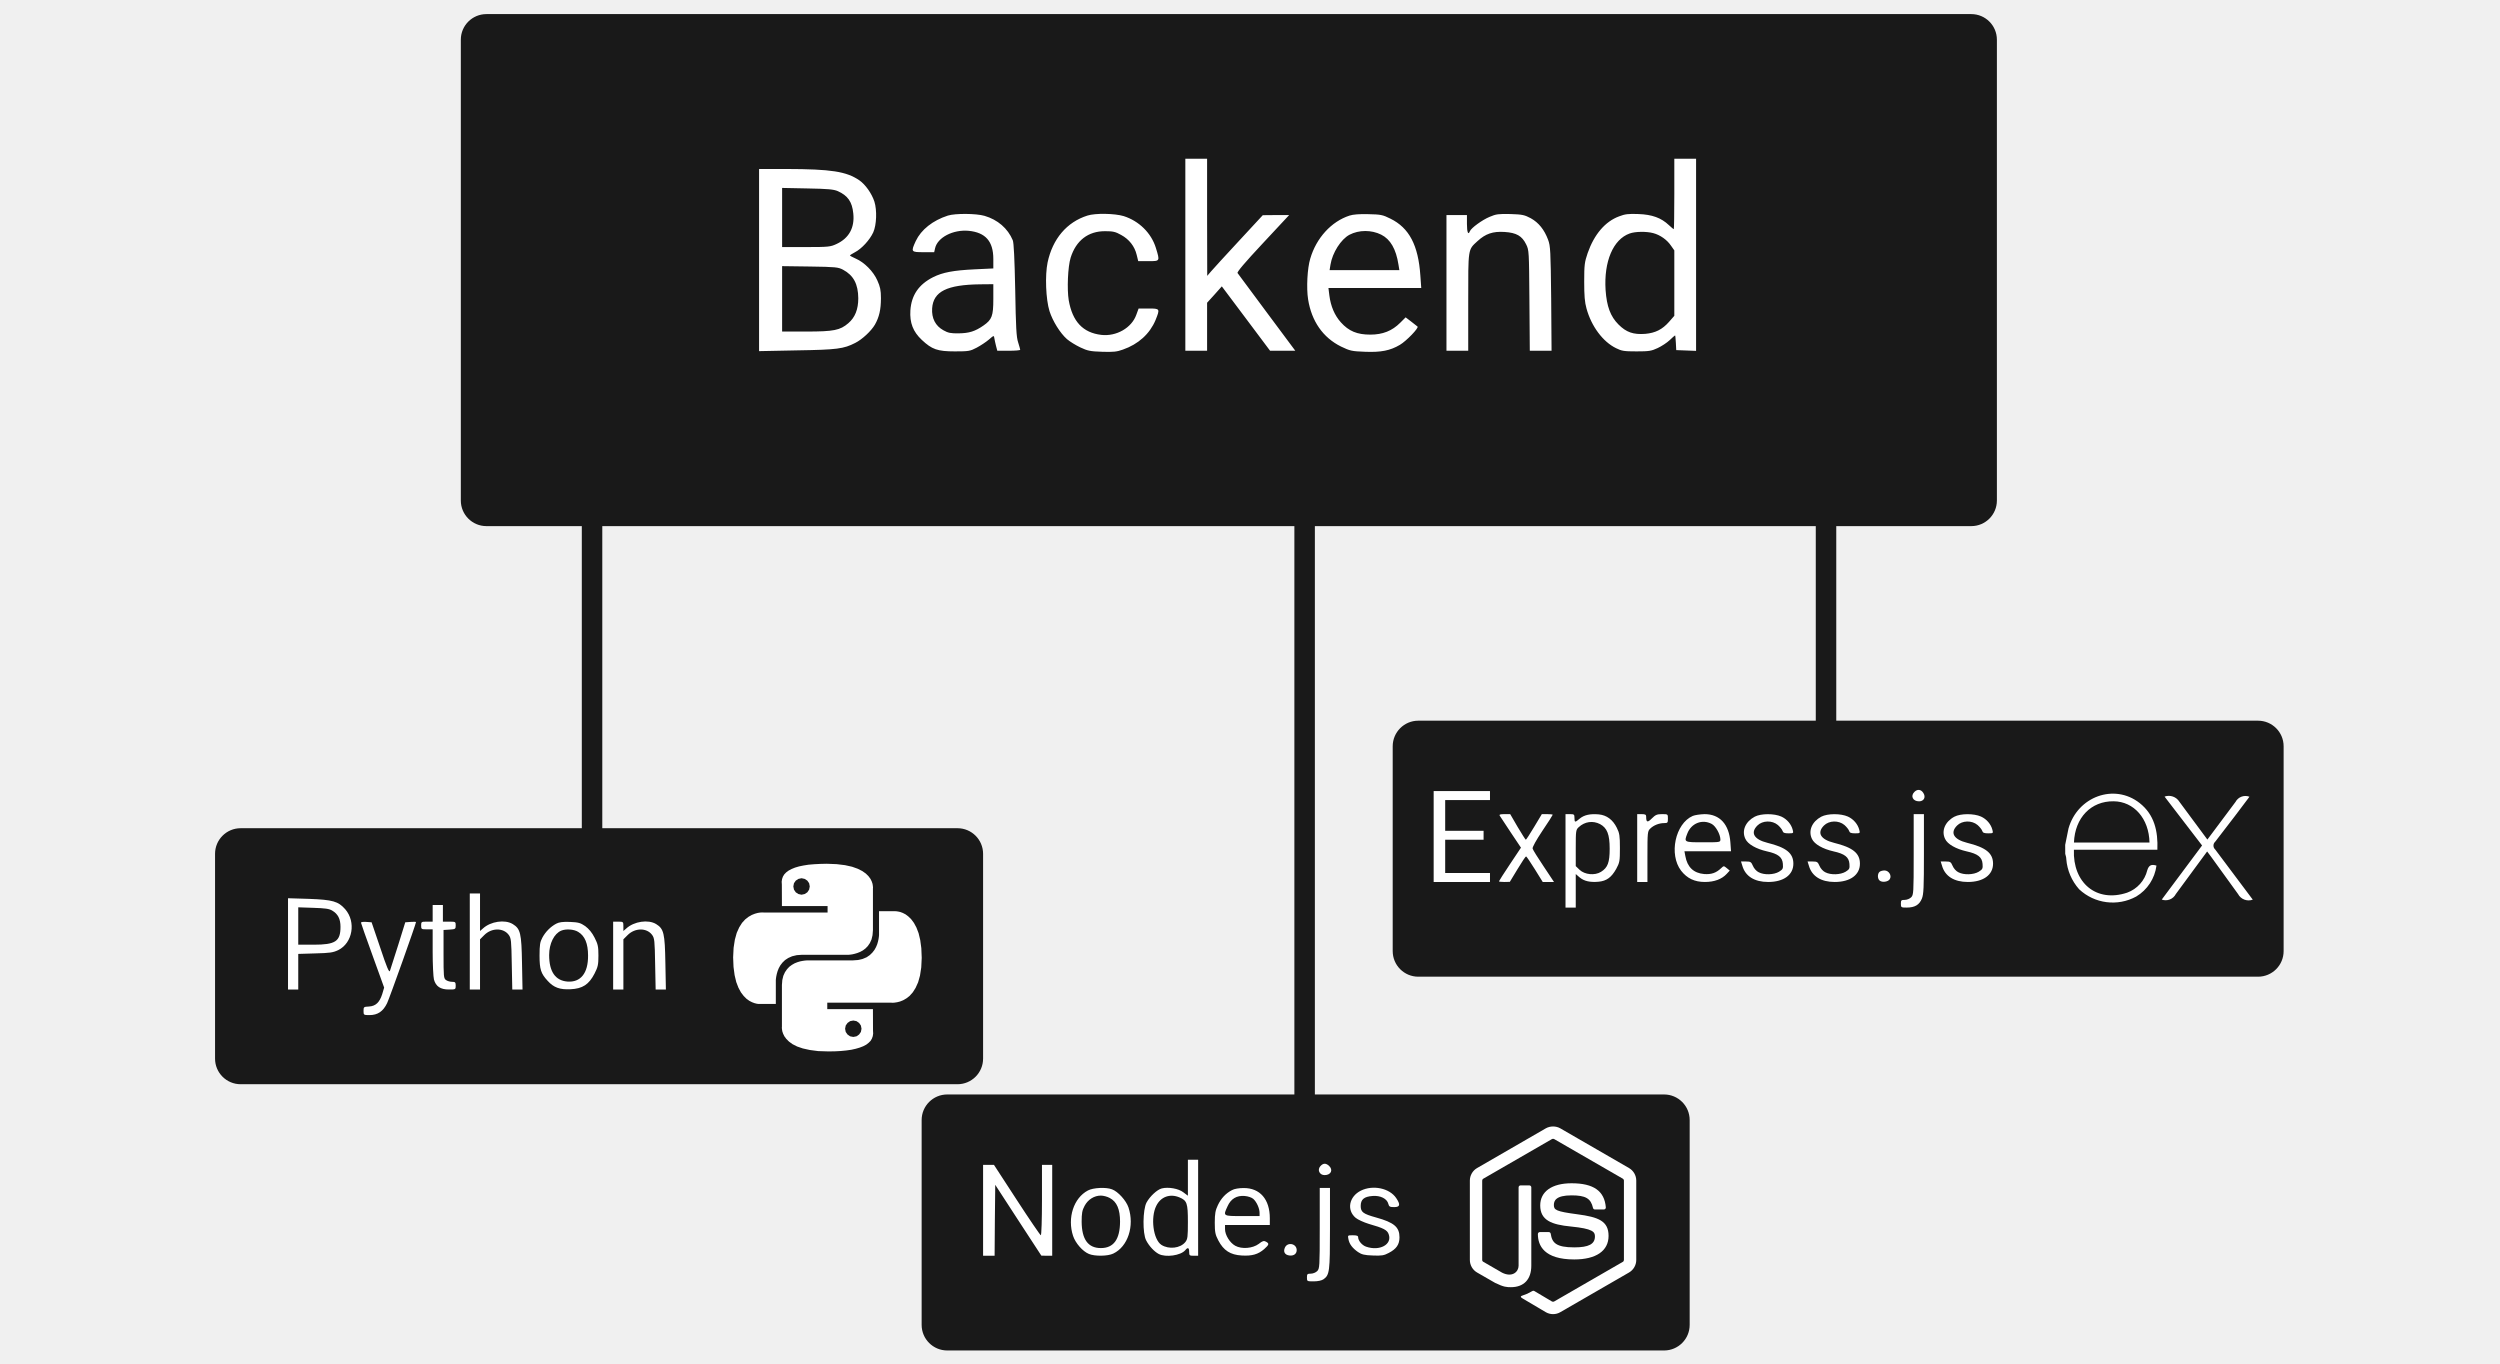
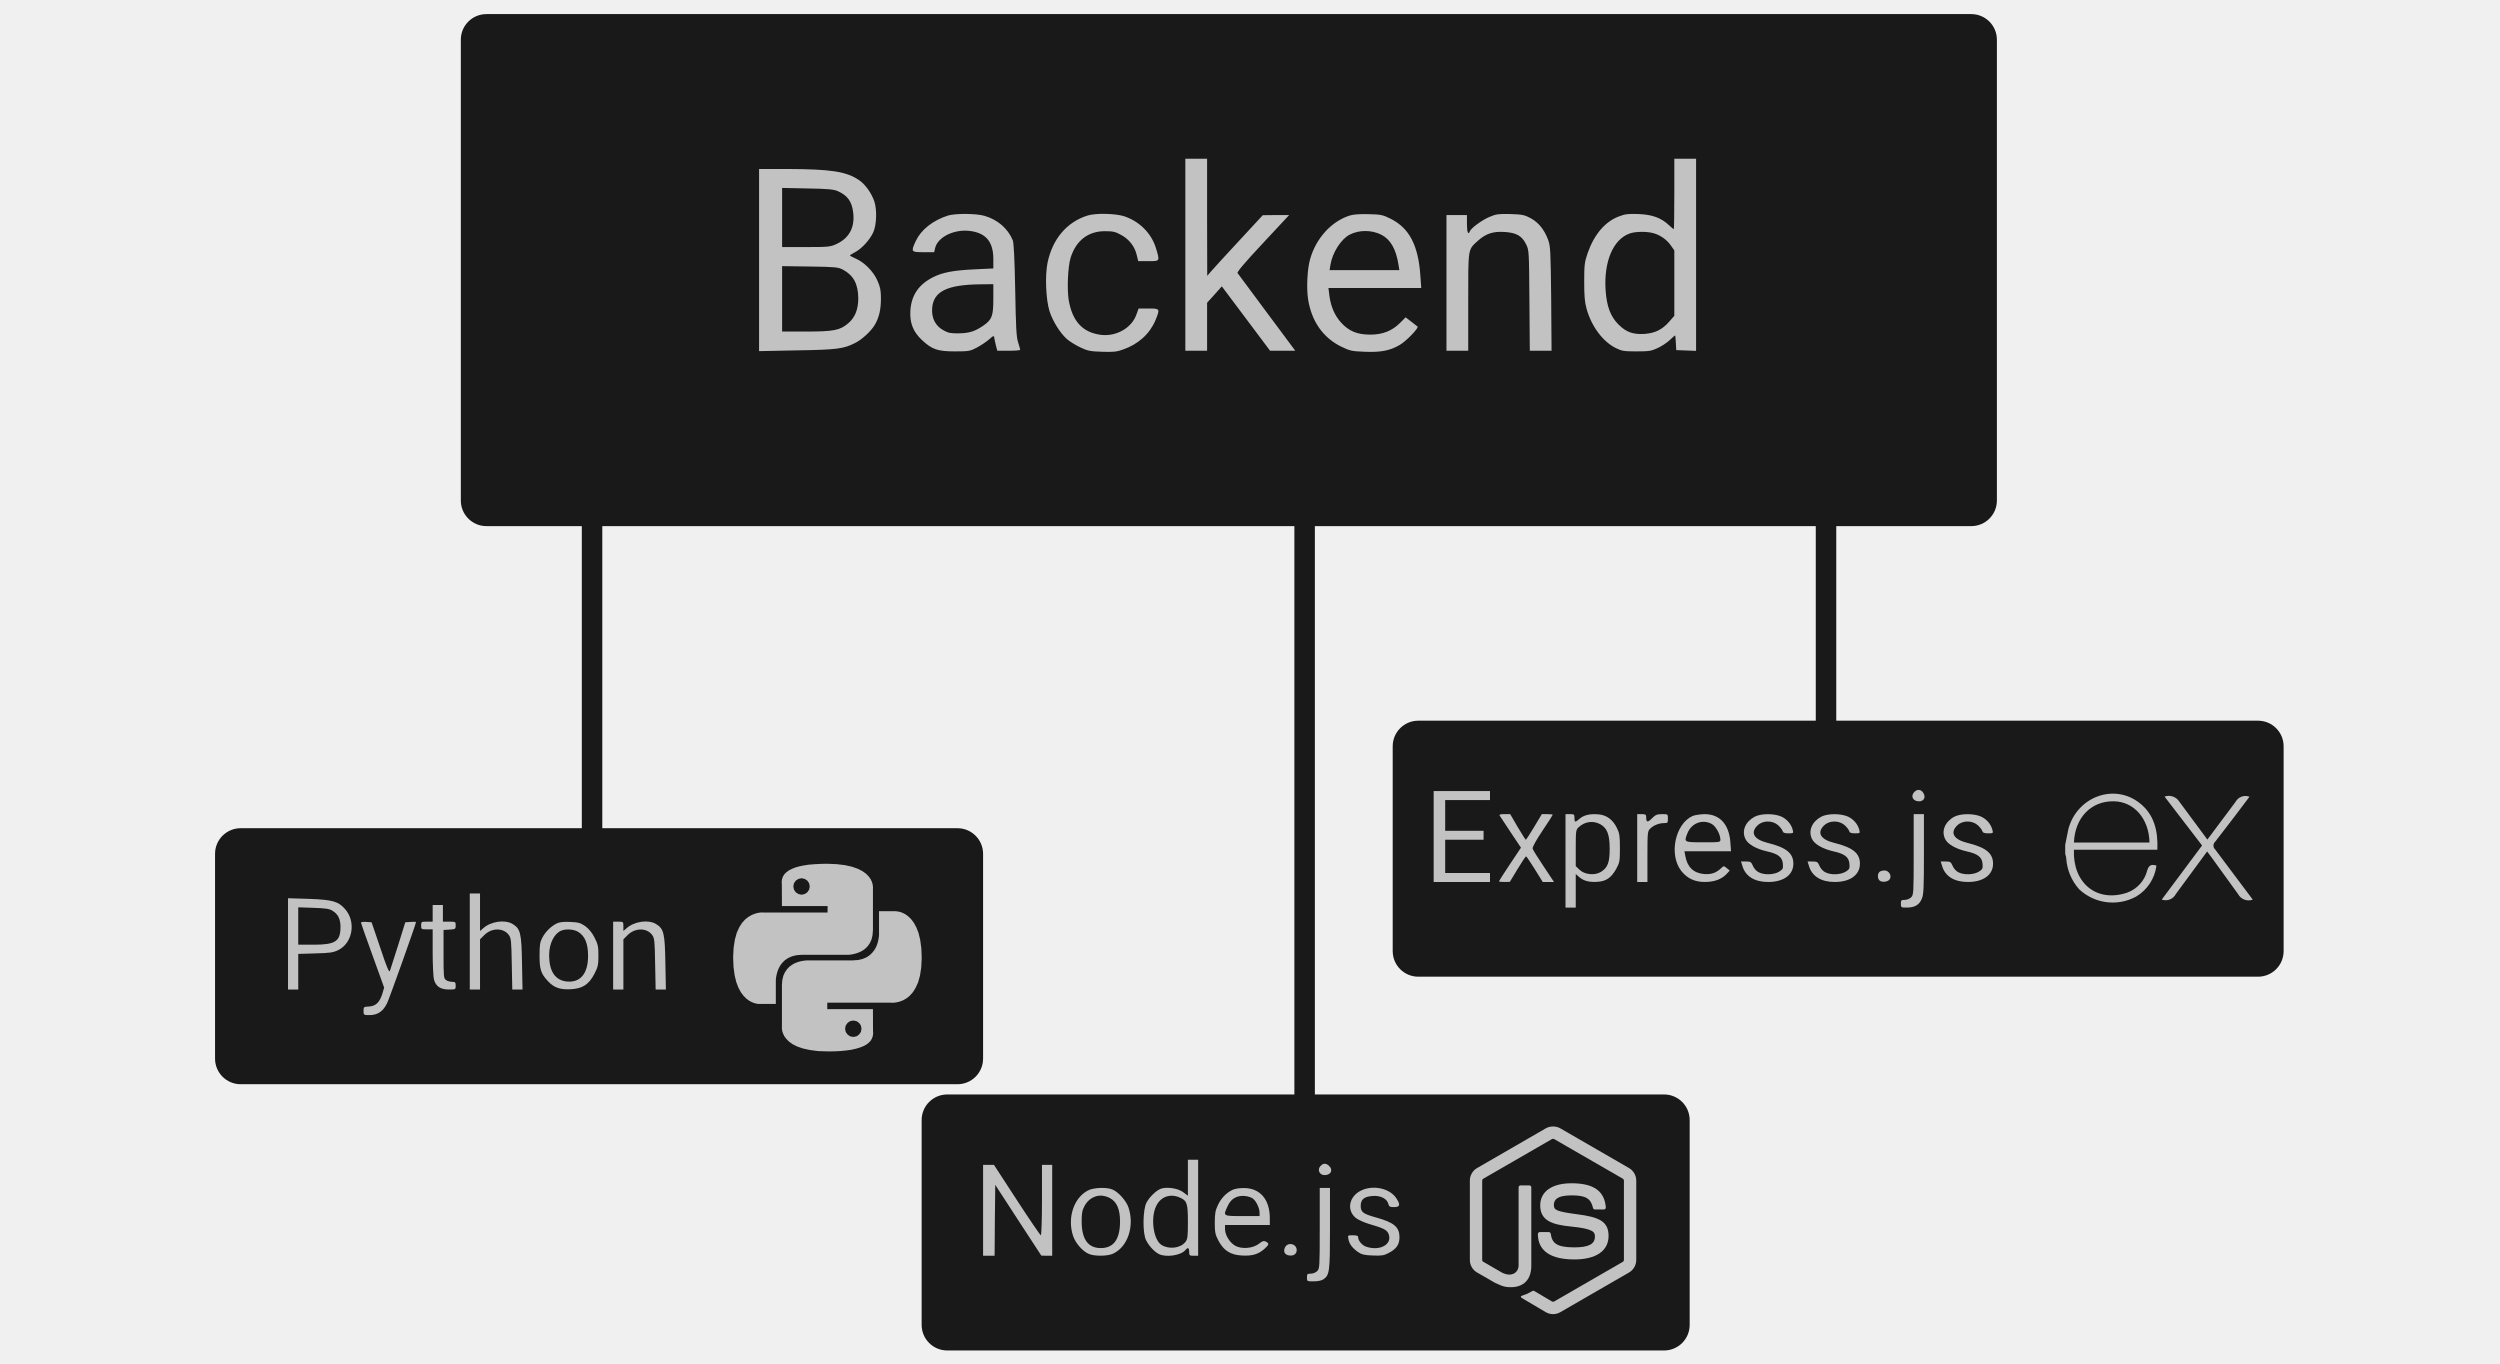
<svg xmlns="http://www.w3.org/2000/svg" width="488.259" id="screenshot" version="1.1" viewBox="-0 0.247 488.259 266.335" height="266.335" style="-webkit-print-color-adjust: exact;">
  <g id="shape-6f747470-1886-11ec-993a-293f9893854e">
    <g id="shape-2461db80-1886-11ec-993a-293f9893854e">
      <rect rx="0" ry="0" x="0" y="0" transform="matrix(1,5.148934621792619e-18,5.1489346225400866e-18,1,-4.730805756025802e-7,-2.3793853642928298e-7)" width="488" height="266" style="fill: rgb(177, 178, 181); fill-opacity: 0;" />
    </g>
    <g id="shape-81c8ef30-1330-11ec-8bc5-e98ba5337ee1">
      <g id="shape-48e0acf0-132e-11ec-8bc5-e98ba5337ee1">
        <g id="shape-647d6570-1261-11ec-a24a-8550932f84af">
          <path d="M115.629,86.9L115.629,181.896M254.798,86.9L254.798,228.914M356.629,86.9L356.629,146.392" style="fill: none; stroke-width: 4; stroke: rgb(25, 25, 25); stroke-opacity: 1;" />
        </g>
        <g id="shape-573791b0-1261-11ec-a24a-8550932f84af">
          <g id="shape-5737b8c0-1261-11ec-a24a-8550932f84af">
            <rect rx="5" ry="5" x="90" y="3" transform="matrix(1,1.7453292519943298e-8,-1.7453292519943304e-8,1,9.250244374925387e-7,-0.00000418879)" width="300" height="100" style="fill: rgb(25, 25, 25); fill-opacity: 1;" />
          </g>
          <g id="shape-5737dfd0-1261-11ec-a24a-8550932f84af">
            <g>
-               <path d="M3500 1360 l0 -750 85 0 85 0 0 188 0 187 58 64 57 64 189 -252 188 -251 99 0 98 0 -221 297 c-121 164 -225 303 -230 310 -6 8 57 82 197 232 l206 221 -103 0 -103 -1 -187 -202 c-103 -111 -201 -218 -217 -237 l-30 -35 -1 458 0 457 -85 0 -85 0 0 -750z M7320 1835 c0 -151 -2 -275 -4 -275 -3 0 -20 14 -38 31 -61 58 -132 83 -238 87 -78 3 -105 0 -151 -18 -109 -40 -195 -141 -246 -287 -24 -71 -27 -91 -27 -223 0 -109 4 -161 18 -210 38 -139 128 -260 231 -310 44 -22 63 -25 160 -25 97 0 116 3 165 26 30 14 73 42 94 62 21 20 40 37 42 37 2 0 4 -26 6 -57 l3 -58 78 -3 77 -3 0 751 0 750 -85 0 -85 0 0 -275z m-165 -306 c54 -14 108 -52 139 -98 l26 -37 0 -256 0 -255 -41 -47 c-53 -60 -107 -87 -186 -94 -93 -7 -148 12 -209 73 -63 63 -92 141 -101 270 -14 222 59 395 188 441 43 16 132 17 184 3z M170 1319 l0 -712 298 6 c312 5 363 12 453 58 54 27 125 93 154 143 33 58 47 117 47 207 0 63 -6 89 -28 138 -31 71 -102 142 -169 171 -25 11 -45 22 -45 24 0 3 17 14 38 25 53 27 117 97 144 156 26 58 30 173 9 240 -21 64 -70 133 -117 166 -102 70 -221 88 -571 89 l-213 0 0 -711z m615 538 c78 -35 112 -83 121 -174 12 -112 -34 -194 -131 -239 -47 -22 -62 -24 -237 -24 l-188 0 0 231 0 231 198 -4 c161 -3 204 -7 237 -21z m41 -614 c82 -44 118 -112 119 -223 0 -86 -25 -150 -78 -195 -64 -55 -113 -65 -329 -65 l-188 0 0 256 0 255 218 -3 c201 -3 220 -5 258 -25z M1645 1666 c-118 -38 -209 -110 -251 -199 -39 -85 -37 -87 60 -87 l84 0 7 31 c19 84 140 147 262 136 132 -13 193 -82 193 -220 l0 -74 -147 -7 c-165 -8 -249 -24 -323 -61 -113 -57 -170 -141 -178 -260 -6 -97 21 -166 89 -230 80 -75 123 -90 259 -90 107 0 119 2 170 29 30 16 73 44 95 63 39 34 40 34 43 11 2 -13 8 -40 13 -60 l10 -38 89 0 c50 0 90 3 90 8 0 4 -8 30 -16 57 -14 40 -18 119 -23 410 -5 244 -11 369 -19 388 -39 93 -118 161 -221 191 -66 19 -228 20 -286 2z m355 -652 c0 -133 -11 -161 -77 -207 -66 -46 -113 -60 -193 -61 -62 -1 -83 3 -120 24 -62 34 -93 94 -88 171 9 132 115 185 376 188 l102 1 0 -116z M2735 1666 c-161 -51 -272 -182 -311 -366 -21 -101 -14 -288 15 -381 25 -78 83 -171 136 -218 22 -19 69 -48 105 -65 57 -27 78 -31 170 -34 86 -3 116 0 162 17 121 42 210 123 255 230 36 90 36 91 -55 91 l-77 0 -18 -49 c-36 -102 -156 -171 -274 -157 -143 17 -225 104 -254 271 -14 85 -7 261 15 332 42 134 137 208 270 207 59 0 80 -4 124 -29 63 -34 106 -89 122 -156 l12 -49 79 0 c92 0 91 -2 59 103 -36 117 -132 211 -252 249 -70 21 -221 24 -283 4z M4783 1666 c-142 -46 -260 -175 -307 -336 -23 -75 -31 -229 -17 -318 27 -171 116 -299 257 -369 71 -34 83 -37 188 -41 124 -5 196 9 272 54 51 30 150 133 138 143 -5 4 -28 22 -51 40 l-42 32 -42 -42 c-64 -64 -137 -93 -234 -93 -103 0 -168 27 -230 96 -49 55 -79 125 -90 211 l-7 57 362 0 363 0 -7 98 c-16 236 -87 372 -234 444 -60 30 -75 33 -172 35 -68 2 -120 -2 -147 -11z m247 -149 c72 -36 116 -112 135 -234 l7 -43 -272 0 -273 0 7 43 c15 93 82 198 148 233 74 39 172 39 248 1z M5877 1656 c-58 -24 -144 -87 -154 -112 -13 -34 -23 -8 -23 56 l0 70 -80 0 -80 0 0 -530 0 -530 85 0 85 0 0 380 c0 425 -3 407 72 476 63 58 120 78 212 72 93 -6 136 -31 168 -96 23 -46 23 -52 26 -439 l3 -393 85 0 85 0 -3 408 c-4 373 -6 411 -24 459 -30 80 -74 134 -135 168 -49 26 -65 30 -159 33 -93 2 -112 0 -163 -22z" transform="translate(144, 22) scale(0.25, 0.25) translate(0,248) scale(0.1,-0.1)" fill="#ffffff" stroke="none" />
+               <path d="M3500 1360 l0 -750 85 0 85 0 0 188 0 187 58 64 57 64 189 -252 188 -251 99 0 98 0 -221 297 c-121 164 -225 303 -230 310 -6 8 57 82 197 232 l206 221 -103 0 -103 -1 -187 -202 c-103 -111 -201 -218 -217 -237 l-30 -35 -1 458 0 457 -85 0 -85 0 0 -750z M7320 1835 c0 -151 -2 -275 -4 -275 -3 0 -20 14 -38 31 -61 58 -132 83 -238 87 -78 3 -105 0 -151 -18 -109 -40 -195 -141 -246 -287 -24 -71 -27 -91 -27 -223 0 -109 4 -161 18 -210 38 -139 128 -260 231 -310 44 -22 63 -25 160 -25 97 0 116 3 165 26 30 14 73 42 94 62 21 20 40 37 42 37 2 0 4 -26 6 -57 l3 -58 78 -3 77 -3 0 751 0 750 -85 0 -85 0 0 -275z m-165 -306 c54 -14 108 -52 139 -98 l26 -37 0 -256 0 -255 -41 -47 c-53 -60 -107 -87 -186 -94 -93 -7 -148 12 -209 73 -63 63 -92 141 -101 270 -14 222 59 395 188 441 43 16 132 17 184 3z M170 1319 l0 -712 298 6 c312 5 363 12 453 58 54 27 125 93 154 143 33 58 47 117 47 207 0 63 -6 89 -28 138 -31 71 -102 142 -169 171 -25 11 -45 22 -45 24 0 3 17 14 38 25 53 27 117 97 144 156 26 58 30 173 9 240 -21 64 -70 133 -117 166 -102 70 -221 88 -571 89 l-213 0 0 -711z m615 538 c78 -35 112 -83 121 -174 12 -112 -34 -194 -131 -239 -47 -22 -62 -24 -237 -24 l-188 0 0 231 0 231 198 -4 c161 -3 204 -7 237 -21z m41 -614 c82 -44 118 -112 119 -223 0 -86 -25 -150 -78 -195 -64 -55 -113 -65 -329 -65 l-188 0 0 256 0 255 218 -3 c201 -3 220 -5 258 -25z M1645 1666 c-118 -38 -209 -110 -251 -199 -39 -85 -37 -87 60 -87 l84 0 7 31 c19 84 140 147 262 136 132 -13 193 -82 193 -220 l0 -74 -147 -7 c-165 -8 -249 -24 -323 -61 -113 -57 -170 -141 -178 -260 -6 -97 21 -166 89 -230 80 -75 123 -90 259 -90 107 0 119 2 170 29 30 16 73 44 95 63 39 34 40 34 43 11 2 -13 8 -40 13 -60 l10 -38 89 0 c50 0 90 3 90 8 0 4 -8 30 -16 57 -14 40 -18 119 -23 410 -5 244 -11 369 -19 388 -39 93 -118 161 -221 191 -66 19 -228 20 -286 2z m355 -652 c0 -133 -11 -161 -77 -207 -66 -46 -113 -60 -193 -61 -62 -1 -83 3 -120 24 -62 34 -93 94 -88 171 9 132 115 185 376 188 l102 1 0 -116z M2735 1666 c-161 -51 -272 -182 -311 -366 -21 -101 -14 -288 15 -381 25 -78 83 -171 136 -218 22 -19 69 -48 105 -65 57 -27 78 -31 170 -34 86 -3 116 0 162 17 121 42 210 123 255 230 36 90 36 91 -55 91 l-77 0 -18 -49 c-36 -102 -156 -171 -274 -157 -143 17 -225 104 -254 271 -14 85 -7 261 15 332 42 134 137 208 270 207 59 0 80 -4 124 -29 63 -34 106 -89 122 -156 l12 -49 79 0 c92 0 91 -2 59 103 -36 117 -132 211 -252 249 -70 21 -221 24 -283 4z M4783 1666 c-142 -46 -260 -175 -307 -336 -23 -75 -31 -229 -17 -318 27 -171 116 -299 257 -369 71 -34 83 -37 188 -41 124 -5 196 9 272 54 51 30 150 133 138 143 -5 4 -28 22 -51 40 l-42 32 -42 -42 c-64 -64 -137 -93 -234 -93 -103 0 -168 27 -230 96 -49 55 -79 125 -90 211 l-7 57 362 0 363 0 -7 98 c-16 236 -87 372 -234 444 -60 30 -75 33 -172 35 -68 2 -120 -2 -147 -11z m247 -149 c72 -36 116 -112 135 -234 l7 -43 -272 0 -273 0 7 43 c15 93 82 198 148 233 74 39 172 39 248 1z M5877 1656 c-58 -24 -144 -87 -154 -112 -13 -34 -23 -8 -23 56 l0 70 -80 0 -80 0 0 -530 0 -530 85 0 85 0 0 380 c0 425 -3 407 72 476 63 58 120 78 212 72 93 -6 136 -31 168 -96 23 -46 23 -52 26 -439 l3 -393 85 0 85 0 -3 408 c-4 373 -6 411 -24 459 -30 80 -74 134 -135 168 -49 26 -65 30 -159 33 -93 2 -112 0 -163 -22z" transform="translate(144, 22) scale(0.25, 0.25) translate(0,248) scale(0.1,-0.1)" fill="#c2c2c2" stroke="none" />
            </g>
          </g>
        </g>
      </g>
      <g id="shape-87940c20-132f-11ec-8bc5-e98ba5337ee1">
        <g id="shape-46dea5f0-132f-11ec-8bc5-e98ba5337ee1">
          <rect rx="5" ry="5" x="180" y="214" transform="matrix(1,8.698226992842608e-8,0.000003699814,1,-0.0008888517,-0.00001740054)" width="150" height="50" style="fill: rgb(25, 25, 25); fill-opacity: 1;" />
        </g>
        <g id="shape-81c959d0-132f-11ec-8bc5-e98ba5337ee1">
          <g id="shape-55a69c00-1262-11ec-a24a-8550932f84af" style="fill: rgb(255, 255, 255); fill-opacity: 1;">
            <g id="shape-55a897d0-1262-11ec-a24a-8550932f84af">
-               <path d="M303.315,256.902C302.825,256.902,302.337,256.774,301.907,256.525L297.424,253.872C296.755,253.498,297.082,253.365,297.302,253.287C298.195,252.977,298.375,252.906,299.33,252.365C299.429,252.309,299.56,252.33,299.663,252.391L303.108,254.436C303.233,254.504,303.409,254.504,303.523,254.436L316.953,246.684C317.079,246.613,317.158,246.469,317.158,246.321L317.158,230.822C317.158,230.67,317.077,230.528,316.949,230.452L303.525,222.707C303.401,222.635,303.236,222.635,303.111,222.707L289.69,230.454C289.56,230.528,289.477,230.675,289.477,230.822L289.477,246.321C289.477,246.469,289.56,246.61,289.69,246.68L293.368,248.806C295.364,249.804,296.587,248.628,296.587,247.446L296.587,232.144C296.587,231.927,296.761,231.758,296.978,231.758L298.681,231.758C298.893,231.758,299.07,231.929,299.07,232.144L299.07,247.446C299.07,250.111,297.62,251.638,295.094,251.638C294.318,251.638,293.706,251.638,292,250.797L288.476,248.77C287.605,248.268,287.068,247.327,287.068,246.321L287.068,230.822C287.068,229.815,287.607,228.875,288.476,228.374L301.906,220.613C302.757,220.132,303.885,220.132,304.728,220.613L318.157,228.374C319.027,228.876,319.568,229.815,319.568,230.822L319.568,246.321C319.568,247.327,319.027,248.265,318.157,248.77L304.728,256.525C304.3,256.774,303.813,256.902,303.315,256.902ZZM314.159,241.621C314.159,238.719,312.198,237.947,308.071,237.402C303.9,236.85,303.476,236.565,303.476,235.589C303.476,234.783,303.835,233.706,306.924,233.706C309.683,233.706,310.7,234.3,311.119,236.16C311.155,236.336,311.316,236.464,311.496,236.464L313.238,236.464C313.347,236.464,313.449,236.417,313.522,236.34C313.595,236.258,313.635,236.152,313.624,236.041C313.354,232.837,311.225,231.344,306.924,231.344C303.094,231.344,300.81,232.959,300.81,235.67C300.81,238.609,303.082,239.422,306.757,239.785C311.155,240.216,311.496,240.859,311.496,241.723C311.496,243.224,310.291,243.864,307.461,243.864C303.908,243.864,303.126,242.972,302.863,241.204C302.833,241.015,302.671,240.876,302.477,240.876L300.741,240.876C300.526,240.876,300.353,241.047,300.353,241.262C300.353,243.525,301.584,246.222,307.461,246.222C311.719,246.223,314.159,244.548,314.159,241.621ZZ" />
+               <path d="M303.315,256.902C302.825,256.902,302.337,256.774,301.907,256.525L297.424,253.872C296.755,253.498,297.082,253.365,297.302,253.287C298.195,252.977,298.375,252.906,299.33,252.365C299.429,252.309,299.56,252.33,299.663,252.391L303.108,254.436C303.233,254.504,303.409,254.504,303.523,254.436L316.953,246.684C317.079,246.613,317.158,246.469,317.158,246.321L317.158,230.822C317.158,230.67,317.077,230.528,316.949,230.452L303.525,222.707C303.401,222.635,303.236,222.635,303.111,222.707L289.69,230.454C289.56,230.528,289.477,230.675,289.477,230.822L289.477,246.321C289.477,246.469,289.56,246.61,289.69,246.68L293.368,248.806C295.364,249.804,296.587,248.628,296.587,247.446L296.587,232.144C296.587,231.927,296.761,231.758,296.978,231.758L298.681,231.758C298.893,231.758,299.07,231.929,299.07,232.144L299.07,247.446C299.07,250.111,297.62,251.638,295.094,251.638C294.318,251.638,293.706,251.638,292,250.797L288.476,248.77C287.605,248.268,287.068,247.327,287.068,246.321L287.068,230.822C287.068,229.815,287.607,228.875,288.476,228.374L301.906,220.613C302.757,220.132,303.885,220.132,304.728,220.613L318.157,228.374C319.027,228.876,319.568,229.815,319.568,230.822L319.568,246.321C319.568,247.327,319.027,248.265,318.157,248.77L304.728,256.525C304.3,256.774,303.813,256.902,303.315,256.902ZZM314.159,241.621C314.159,238.719,312.198,237.947,308.071,237.402C303.9,236.85,303.476,236.565,303.476,235.589C303.476,234.783,303.835,233.706,306.924,233.706C309.683,233.706,310.7,234.3,311.119,236.16C311.155,236.336,311.316,236.464,311.496,236.464L313.238,236.464C313.347,236.464,313.449,236.417,313.522,236.34C313.595,236.258,313.635,236.152,313.624,236.041C313.354,232.837,311.225,231.344,306.924,231.344C303.094,231.344,300.81,232.959,300.81,235.67C300.81,238.609,303.082,239.422,306.757,239.785C311.155,240.216,311.496,240.859,311.496,241.723C311.496,243.224,310.291,243.864,307.461,243.864C303.908,243.864,303.126,242.972,302.863,241.204C302.833,241.015,302.671,240.876,302.477,240.876L300.741,240.876C300.526,240.876,300.353,241.047,300.353,241.262C300.353,243.525,301.584,246.222,307.461,246.222C311.719,246.223,314.159,244.548,314.159,241.621ZZ" style="fill: rgb(194, 194, 194);" />
            </g>
          </g>
          <g id="shape-afe55b30-132e-11ec-8bc5-e98ba5337ee1">
            <g>
-               <path d="M1680 989 l0 -140 -36 27 c-37 29 -117 43 -168 30 -36 -9 -93 -62 -119 -110 -30 -56 -32 -242 -3 -296 23 -45 64 -88 98 -106 55 -29 172 -12 207 29 20 25 31 21 31 -13 0 -28 3 -30 35 -30 l35 0 0 375 0 375 -40 0 -40 0 0 -141z m-66 -153 c59 -25 66 -45 66 -192 0 -117 -2 -134 -20 -157 -39 -49 -129 -59 -187 -22 -64 42 -86 214 -40 305 35 71 107 97 181 66z M2715 1080 c-26 -29 -7 -70 33 -70 50 0 69 41 34 73 -25 22 -45 21 -67 -3z M80 735 l0 -355 45 0 45 0 2 277 3 277 180 -277 180 -276 43 -1 42 0 0 355 0 355 -40 0 -40 0 0 -275 c0 -151 -4 -275 -9 -275 -4 0 -89 124 -187 275 l-179 275 -42 0 -43 0 0 -355z M899 890 c-112 -59 -162 -215 -116 -355 19 -57 75 -121 124 -141 45 -19 147 -18 190 3 114 54 167 215 119 360 -18 54 -82 125 -129 142 -46 18 -147 13 -188 -9z m171 -59 c55 -29 80 -88 80 -185 -1 -138 -50 -206 -150 -206 -100 0 -149 68 -150 206 0 65 4 89 23 124 26 49 75 80 127 80 19 0 51 -8 70 -19z M2025 893 c-49 -25 -86 -65 -111 -118 -19 -40 -24 -66 -24 -136 0 -76 4 -94 28 -140 41 -78 94 -112 182 -117 81 -5 129 9 176 50 39 35 41 43 14 58 -17 9 -27 6 -56 -17 -48 -36 -133 -43 -184 -15 -42 23 -80 84 -80 130 l0 32 175 0 175 0 0 53 c0 148 -77 237 -205 236 -35 0 -73 -6 -90 -16z m166 -69 c26 -23 49 -74 49 -109 l0 -25 -135 0 c-153 0 -151 -1 -115 77 26 58 71 85 133 80 27 -2 56 -12 68 -23z M2710 595 c0 -302 -1 -316 -20 -335 -11 -11 -33 -20 -50 -20 -27 0 -30 -3 -30 -30 0 -30 1 -30 53 -30 32 0 61 6 76 16 48 34 51 60 51 399 l0 315 -40 0 -40 0 0 -315z M3032 889 c-93 -46 -114 -152 -41 -213 17 -14 63 -35 102 -47 116 -33 145 -48 156 -82 28 -79 -71 -133 -177 -96 -32 11 -62 47 -62 74 0 11 -11 15 -41 15 -41 0 -41 0 -35 -30 7 -39 32 -71 75 -101 28 -19 50 -25 115 -27 69 -3 88 0 125 20 60 31 84 66 84 122 0 80 -42 116 -183 155 -101 28 -120 42 -120 90 0 51 26 73 93 78 61 5 113 -21 123 -62 5 -21 12 -25 45 -25 47 0 51 19 16 71 -52 77 -181 104 -275 58z M2438 444 c-15 -33 -1 -58 36 -62 33 -4 56 13 56 42 0 51 -71 66 -92 20z" transform="translate(190, 223) scale(0.25, 0.25) translate(0,128) scale(0.1,-0.1)" fill="#ffffff" stroke="none" />
+               <path d="M1680 989 l0 -140 -36 27 c-37 29 -117 43 -168 30 -36 -9 -93 -62 -119 -110 -30 -56 -32 -242 -3 -296 23 -45 64 -88 98 -106 55 -29 172 -12 207 29 20 25 31 21 31 -13 0 -28 3 -30 35 -30 l35 0 0 375 0 375 -40 0 -40 0 0 -141z m-66 -153 c59 -25 66 -45 66 -192 0 -117 -2 -134 -20 -157 -39 -49 -129 -59 -187 -22 -64 42 -86 214 -40 305 35 71 107 97 181 66z M2715 1080 c-26 -29 -7 -70 33 -70 50 0 69 41 34 73 -25 22 -45 21 -67 -3z M80 735 l0 -355 45 0 45 0 2 277 3 277 180 -277 180 -276 43 -1 42 0 0 355 0 355 -40 0 -40 0 0 -275 c0 -151 -4 -275 -9 -275 -4 0 -89 124 -187 275 l-179 275 -42 0 -43 0 0 -355z M899 890 c-112 -59 -162 -215 -116 -355 19 -57 75 -121 124 -141 45 -19 147 -18 190 3 114 54 167 215 119 360 -18 54 -82 125 -129 142 -46 18 -147 13 -188 -9z m171 -59 c55 -29 80 -88 80 -185 -1 -138 -50 -206 -150 -206 -100 0 -149 68 -150 206 0 65 4 89 23 124 26 49 75 80 127 80 19 0 51 -8 70 -19z M2025 893 c-49 -25 -86 -65 -111 -118 -19 -40 -24 -66 -24 -136 0 -76 4 -94 28 -140 41 -78 94 -112 182 -117 81 -5 129 9 176 50 39 35 41 43 14 58 -17 9 -27 6 -56 -17 -48 -36 -133 -43 -184 -15 -42 23 -80 84 -80 130 l0 32 175 0 175 0 0 53 c0 148 -77 237 -205 236 -35 0 -73 -6 -90 -16z m166 -69 c26 -23 49 -74 49 -109 l0 -25 -135 0 c-153 0 -151 -1 -115 77 26 58 71 85 133 80 27 -2 56 -12 68 -23z M2710 595 c0 -302 -1 -316 -20 -335 -11 -11 -33 -20 -50 -20 -27 0 -30 -3 -30 -30 0 -30 1 -30 53 -30 32 0 61 6 76 16 48 34 51 60 51 399 l0 315 -40 0 -40 0 0 -315z M3032 889 c-93 -46 -114 -152 -41 -213 17 -14 63 -35 102 -47 116 -33 145 -48 156 -82 28 -79 -71 -133 -177 -96 -32 11 -62 47 -62 74 0 11 -11 15 -41 15 -41 0 -41 0 -35 -30 7 -39 32 -71 75 -101 28 -19 50 -25 115 -27 69 -3 88 0 125 20 60 31 84 66 84 122 0 80 -42 116 -183 155 -101 28 -120 42 -120 90 0 51 26 73 93 78 61 5 113 -21 123 -62 5 -21 12 -25 45 -25 47 0 51 19 16 71 -52 77 -181 104 -275 58z M2438 444 c-15 -33 -1 -58 36 -62 33 -4 56 13 56 42 0 51 -71 66 -92 20z" transform="translate(190, 223) scale(0.25, 0.25) translate(0,128) scale(0.1,-0.1)" fill="#c2c2c2" stroke="none" />
            </g>
          </g>
        </g>
      </g>
      <g id="shape-7bdbdd40-132f-11ec-8bc5-e98ba5337ee1">
        <g id="shape-4971d3f0-132f-11ec-8bc5-e98ba5337ee1">
          <rect rx="5" ry="5" x="42" y="162" transform="matrix(1,8.69822699284263e-8,0.000003699814,1,-0.000693974,-0.000006436974)" width="150" height="50" style="fill: rgb(25, 25, 25); fill-opacity: 1;" />
        </g>
        <g id="shape-74e3ce80-132f-11ec-8bc5-e98ba5337ee1">
          <g id="shape-69a838d0-1262-11ec-a24a-8550932f84af" style="fill: rgb(255, 255, 255); fill-opacity: 1;">
            <g id="shape-69ad9000-1262-11ec-a24a-8550932f84af">
-               <path d="M165.035,169.217L166.41,169.522L167.524,169.919L168.425,170.377L169.112,170.866L169.632,171.385L170.013,171.904L170.258,172.408L170.41,172.866L170.471,173.263L170.502,173.569L170.487,173.767L170.487,181.922L170.41,182.884L170.212,183.724L169.891,184.426L169.494,185.006L169.036,185.48L168.532,185.861L167.998,186.152L167.463,186.365L166.959,186.518L166.501,186.625L166.104,186.686L165.783,186.717L156.667,186.717L155.613,186.793L154.712,187.007L153.949,187.343L153.323,187.755L152.819,188.244L152.407,188.778L152.101,189.328L151.872,189.893L151.719,190.427L151.612,190.916L151.551,191.328L151.521,191.649L151.521,196.322L148.116,196.322L147.795,196.276L147.367,196.169L146.879,195.986L146.344,195.711L145.794,195.314L145.245,194.764L144.71,194.062L144.222,193.161L143.794,192.046L143.473,190.702L143.26,189.099L143.183,187.221L143.275,185.358L143.519,183.769L143.886,182.441L144.374,181.357L144.924,180.486L145.535,179.814L146.176,179.31L146.818,178.944L147.428,178.7L147.978,178.547L148.467,178.471L148.833,178.455L149.078,178.455L149.169,178.471L161.63,178.471L161.63,177.203L152.712,177.203L152.697,173.004L152.666,172.439L152.743,171.92L152.91,171.446L153.17,171.019L153.552,170.622L154.025,170.27L154.605,169.965L155.277,169.69L156.056,169.461L156.942,169.278L157.919,169.125L159.003,169.033L160.179,168.972L161.462,168.942L163.401,169.018ZM155.415,172.24L155.064,172.744L154.941,173.37L155.064,173.996L155.415,174.516L155.919,174.851L156.545,174.989L157.171,174.851L157.675,174.516L158.026,173.996L158.148,173.37L158.026,172.744L157.675,172.24L157.171,171.904L156.545,171.767L155.919,171.904ZM175.404,178.272L175.831,178.364L176.32,178.547L176.854,178.822L177.404,179.234L177.954,179.769L178.488,180.486L178.977,181.387L179.405,182.502L179.725,183.846L179.939,185.434L180.015,187.312L179.924,189.19L179.68,190.779L179.313,192.092L178.824,193.176L178.275,194.046L177.664,194.734L177.022,195.237L176.381,195.604L175.77,195.848L175.221,195.986L174.732,196.062L174.365,196.093L174.121,196.077L161.569,196.077L161.569,197.33L170.487,197.33L170.502,201.544L170.533,202.094L170.456,202.613L170.288,203.086L170.029,203.529L169.647,203.911L169.173,204.278L168.593,204.583L167.921,204.843L167.143,205.072L166.257,205.27L165.28,205.408L164.195,205.514L163.019,205.576L161.737,205.591L159.797,205.53L158.164,205.316L156.789,205.011L155.674,204.629L154.773,204.171L154.086,203.667L153.567,203.148L153.185,202.628L152.941,202.124L152.788,201.666L152.727,201.285L152.697,200.979L152.712,200.781L152.712,192.626L152.788,191.649L152.987,190.824L153.308,190.122L153.705,189.542L154.163,189.053L154.667,188.686L155.201,188.381L155.736,188.167L156.239,188.015L156.698,187.923L157.095,187.862L157.415,187.831L157.614,187.816L166.532,187.816L167.585,187.74L168.486,187.526L169.25,187.205L169.876,186.778L170.38,186.289L170.792,185.755L171.098,185.205L171.327,184.655L171.479,184.121L171.586,183.632L171.647,183.204L171.678,182.884L171.678,178.211L174.869,178.211L175.083,178.226ZM165.524,200.032L165.173,200.536L165.05,201.162L165.173,201.789L165.524,202.292L166.028,202.644L166.654,202.766L167.28,202.644L167.784,202.292L168.135,201.789L168.257,201.162L168.135,200.536L167.784,200.032L167.28,199.681L166.654,199.559L166.028,199.681Z" />
+               <path d="M165.035,169.217L166.41,169.522L167.524,169.919L168.425,170.377L169.112,170.866L169.632,171.385L170.013,171.904L170.258,172.408L170.41,172.866L170.471,173.263L170.502,173.569L170.487,173.767L170.487,181.922L170.41,182.884L170.212,183.724L169.891,184.426L169.494,185.006L169.036,185.48L168.532,185.861L167.998,186.152L167.463,186.365L166.959,186.518L166.501,186.625L166.104,186.686L165.783,186.717L156.667,186.717L155.613,186.793L154.712,187.007L153.949,187.343L153.323,187.755L152.819,188.244L152.407,188.778L152.101,189.328L151.872,189.893L151.719,190.427L151.612,190.916L151.551,191.328L151.521,191.649L151.521,196.322L148.116,196.322L147.795,196.276L147.367,196.169L146.879,195.986L146.344,195.711L145.794,195.314L145.245,194.764L144.71,194.062L144.222,193.161L143.794,192.046L143.473,190.702L143.26,189.099L143.183,187.221L143.275,185.358L143.519,183.769L143.886,182.441L144.374,181.357L144.924,180.486L145.535,179.814L146.176,179.31L146.818,178.944L147.428,178.7L147.978,178.547L148.467,178.471L148.833,178.455L149.078,178.455L149.169,178.471L161.63,178.471L161.63,177.203L152.712,177.203L152.697,173.004L152.666,172.439L152.743,171.92L152.91,171.446L153.17,171.019L153.552,170.622L154.025,170.27L154.605,169.965L155.277,169.69L156.056,169.461L156.942,169.278L157.919,169.125L159.003,169.033L160.179,168.972L161.462,168.942L163.401,169.018ZM155.415,172.24L155.064,172.744L154.941,173.37L155.064,173.996L155.415,174.516L155.919,174.851L156.545,174.989L157.171,174.851L157.675,174.516L158.026,173.996L158.148,173.37L158.026,172.744L157.675,172.24L157.171,171.904L156.545,171.767L155.919,171.904ZM175.404,178.272L175.831,178.364L176.32,178.547L176.854,178.822L177.404,179.234L177.954,179.769L178.488,180.486L178.977,181.387L179.405,182.502L179.725,183.846L179.939,185.434L180.015,187.312L179.924,189.19L179.68,190.779L179.313,192.092L178.824,193.176L178.275,194.046L177.664,194.734L177.022,195.237L176.381,195.604L175.77,195.848L175.221,195.986L174.732,196.062L174.365,196.093L174.121,196.077L161.569,196.077L161.569,197.33L170.487,197.33L170.502,201.544L170.533,202.094L170.456,202.613L170.288,203.086L170.029,203.529L169.647,203.911L169.173,204.278L168.593,204.583L167.921,204.843L167.143,205.072L166.257,205.27L165.28,205.408L164.195,205.514L163.019,205.576L161.737,205.591L159.797,205.53L158.164,205.316L156.789,205.011L155.674,204.629L154.773,204.171L154.086,203.667L153.567,203.148L153.185,202.628L152.941,202.124L152.788,201.666L152.727,201.285L152.697,200.979L152.712,200.781L152.712,192.626L152.788,191.649L152.987,190.824L153.308,190.122L153.705,189.542L154.163,189.053L154.667,188.686L155.201,188.381L155.736,188.167L156.239,188.015L156.698,187.923L157.095,187.862L157.415,187.831L157.614,187.816L166.532,187.816L167.585,187.74L168.486,187.526L169.25,187.205L169.876,186.778L170.38,186.289L170.792,185.755L171.098,185.205L171.327,184.655L171.479,184.121L171.586,183.632L171.647,183.204L171.678,182.884L171.678,178.211L174.869,178.211L175.083,178.226ZM165.524,200.032L165.173,200.536L165.05,201.162L165.173,201.789L165.524,202.292L166.028,202.644L166.654,202.766L167.28,202.644L167.784,202.292L168.135,201.789L168.257,201.162L168.135,200.536L167.784,200.032L167.28,199.681L166.654,199.559L166.028,199.681Z" style="fill: rgb(194, 194, 194);" />
            </g>
          </g>
          <g id="shape-b54564d0-132e-11ec-8bc5-e98ba5337ee1">
            <g>
-               <path d="M1510 755 l0 -375 40 0 40 0 0 196 0 196 33 33 c58 58 149 58 191 2 19 -26 21 -44 24 -228 l4 -199 40 0 40 0 -4 207 c-4 232 -12 267 -72 304 -62 38 -173 21 -233 -34 l-23 -20 0 146 0 147 -40 0 -40 0 0 -375z M90 736 l0 -356 40 0 40 0 0 139 0 139 133 4 c114 3 138 6 180 26 112 56 140 220 54 319 -55 62 -97 74 -283 81 l-164 5 0 -357z m346 260 c44 -26 64 -65 64 -126 0 -114 -39 -140 -210 -140 l-120 0 0 146 0 146 118 -4 c92 -3 124 -7 148 -22z M1220 975 l0 -65 -45 0 c-43 0 -45 -1 -45 -30 0 -29 2 -30 45 -30 l45 0 0 -177 c0 -98 5 -195 10 -215 15 -54 51 -78 116 -78 53 0 54 0 54 30 0 26 -4 30 -28 30 -16 0 -37 6 -48 14 -18 13 -19 28 -19 203 l0 188 48 3 c45 3 47 5 47 33 0 28 -1 29 -50 29 l-50 0 0 65 0 65 -40 0 -40 0 0 -65z M660 902 c0 -4 41 -120 91 -258 l90 -249 -15 -51 c-21 -65 -51 -94 -104 -97 -40 -2 -42 -3 -42 -34 0 -32 1 -33 46 -33 65 0 107 29 138 93 20 42 226 620 226 634 0 2 -19 3 -42 1 l-42 -3 -56 -180 c-31 -99 -60 -189 -64 -200 -6 -15 -25 29 -75 180 l-68 200 -41 3 c-23 2 -42 -1 -42 -6z M2185 894 c-45 -24 -84 -64 -108 -109 -18 -33 -22 -57 -22 -140 0 -108 11 -141 64 -198 47 -52 95 -69 177 -65 95 4 145 37 189 123 26 51 30 69 30 140 0 71 -4 89 -30 140 -20 40 -45 69 -73 90 -38 26 -53 30 -120 33 -56 2 -85 -2 -107 -14z m172 -64 c52 -31 77 -91 77 -185 1 -138 -58 -211 -162 -203 -94 8 -142 78 -142 207 0 90 39 168 95 191 36 15 99 11 132 -10z M2630 645 l0 -265 40 0 40 0 0 196 0 196 33 33 c58 58 149 58 191 2 19 -26 21 -44 24 -228 l4 -199 40 0 40 0 -4 208 c-4 231 -12 266 -72 303 -62 38 -173 21 -233 -34 l-23 -20 0 36 c0 36 -1 37 -40 37 l-40 0 0 -265z" transform="translate(54, 171) scale(0.25, 0.25) translate(0,128) scale(0.1,-0.1)" fill="#ffffff" stroke="none" />
+               <path d="M1510 755 l0 -375 40 0 40 0 0 196 0 196 33 33 c58 58 149 58 191 2 19 -26 21 -44 24 -228 l4 -199 40 0 40 0 -4 207 c-4 232 -12 267 -72 304 -62 38 -173 21 -233 -34 l-23 -20 0 146 0 147 -40 0 -40 0 0 -375z M90 736 l0 -356 40 0 40 0 0 139 0 139 133 4 c114 3 138 6 180 26 112 56 140 220 54 319 -55 62 -97 74 -283 81 l-164 5 0 -357z m346 260 c44 -26 64 -65 64 -126 0 -114 -39 -140 -210 -140 l-120 0 0 146 0 146 118 -4 c92 -3 124 -7 148 -22z M1220 975 l0 -65 -45 0 c-43 0 -45 -1 -45 -30 0 -29 2 -30 45 -30 l45 0 0 -177 c0 -98 5 -195 10 -215 15 -54 51 -78 116 -78 53 0 54 0 54 30 0 26 -4 30 -28 30 -16 0 -37 6 -48 14 -18 13 -19 28 -19 203 l0 188 48 3 c45 3 47 5 47 33 0 28 -1 29 -50 29 l-50 0 0 65 0 65 -40 0 -40 0 0 -65z M660 902 c0 -4 41 -120 91 -258 l90 -249 -15 -51 c-21 -65 -51 -94 -104 -97 -40 -2 -42 -3 -42 -34 0 -32 1 -33 46 -33 65 0 107 29 138 93 20 42 226 620 226 634 0 2 -19 3 -42 1 l-42 -3 -56 -180 c-31 -99 -60 -189 -64 -200 -6 -15 -25 29 -75 180 l-68 200 -41 3 c-23 2 -42 -1 -42 -6z M2185 894 c-45 -24 -84 -64 -108 -109 -18 -33 -22 -57 -22 -140 0 -108 11 -141 64 -198 47 -52 95 -69 177 -65 95 4 145 37 189 123 26 51 30 69 30 140 0 71 -4 89 -30 140 -20 40 -45 69 -73 90 -38 26 -53 30 -120 33 -56 2 -85 -2 -107 -14z m172 -64 c52 -31 77 -91 77 -185 1 -138 -58 -211 -162 -203 -94 8 -142 78 -142 207 0 90 39 168 95 191 36 15 99 11 132 -10z M2630 645 l0 -265 40 0 40 0 0 196 0 196 33 33 c58 58 149 58 191 2 19 -26 21 -44 24 -228 l4 -199 40 0 40 0 -4 208 c-4 231 -12 266 -72 303 -62 38 -173 21 -233 -34 l-23 -20 0 36 c0 36 -1 37 -40 37 l-40 0 0 -265z" transform="translate(54, 171) scale(0.25, 0.25) translate(0,128) scale(0.1,-0.1)" fill="#c2c2c2" stroke="none" />
            </g>
          </g>
        </g>
      </g>
      <g id="shape-7056a540-132f-11ec-8bc5-e98ba5337ee1">
        <g id="shape-5b135620-132e-11ec-8bc5-e98ba5337ee1">
          <rect rx="5" ry="5" x="272" y="141" transform="matrix(1,8.698226974846327e-8,0.000003699814,1,-0.000619897,-0.00002790668)" width="174" height="50" style="fill: rgb(25, 25, 25); fill-opacity: 1;" />
        </g>
        <g id="shape-64e124b0-132f-11ec-8bc5-e98ba5337ee1">
          <g id="shape-5400b430-1262-11ec-a24a-8550932f84af" style="fill: rgb(255, 255, 255); fill-opacity: 1;">
            <g id="shape-5401c5a0-1262-11ec-a24a-8550932f84af">
-               <path d="M439.987,175.946C438.883,176.364,437.641,175.892,437.093,174.847L431.825,167.561L431.061,166.543L424.948,174.856C424.433,175.857,423.255,176.32,422.197,175.937L430.073,165.37L422.746,155.824C423.832,155.433,425.044,155.858,425.648,156.841L431.108,164.217L436.6,156.872C437.119,155.888,438.293,155.449,439.33,155.852L436.487,159.625L432.636,164.638C432.419,164.831,432.296,165.107,432.296,165.397C432.296,165.687,432.419,165.963,432.636,166.156L439.971,175.948ZM403.341,165.238L403.982,162.07C405.744,155.804,412.928,153.198,417.869,157.076C420.763,159.35,421.485,162.569,421.343,166.197L405.042,166.197C404.778,172.677,409.454,176.589,415.432,174.59C417.4,173.881,418.882,172.232,419.375,170.198C419.691,169.181,420.212,169.007,421.167,169.3C420.845,171.814,419.388,174.041,417.214,175.343C413.578,177.331,409.076,176.757,406.057,173.918C404.602,172.28,403.723,170.211,403.553,168.027C403.553,167.668,403.431,167.332,403.348,167.01C403.341,166.42,403.337,165.83,403.338,165.24ZM405.062,164.802L419.804,164.802C419.712,160.105,416.748,156.773,412.795,156.742C408.394,156.681,405.245,159.94,405.051,164.78Z" />
+               <path d="M439.987,175.946C438.883,176.364,437.641,175.892,437.093,174.847L431.825,167.561L431.061,166.543L424.948,174.856C424.433,175.857,423.255,176.32,422.197,175.937L430.073,165.37L422.746,155.824C423.832,155.433,425.044,155.858,425.648,156.841L431.108,164.217L436.6,156.872C437.119,155.888,438.293,155.449,439.33,155.852L436.487,159.625L432.636,164.638C432.419,164.831,432.296,165.107,432.296,165.397C432.296,165.687,432.419,165.963,432.636,166.156L439.971,175.948ZM403.341,165.238L403.982,162.07C405.744,155.804,412.928,153.198,417.869,157.076C420.763,159.35,421.485,162.569,421.343,166.197L405.042,166.197C404.778,172.677,409.454,176.589,415.432,174.59C417.4,173.881,418.882,172.232,419.375,170.198C419.691,169.181,420.212,169.007,421.167,169.3C420.845,171.814,419.388,174.041,417.214,175.343C413.578,177.331,409.076,176.757,406.057,173.918C404.602,172.28,403.723,170.211,403.553,168.027C403.553,167.668,403.431,167.332,403.348,167.01C403.341,166.42,403.337,165.83,403.338,165.24ZM405.062,164.802L419.804,164.802C419.712,160.105,416.748,156.773,412.795,156.742C408.394,156.681,405.245,159.94,405.051,164.78Z" style="fill: rgb(194, 194, 194);" />
            </g>
          </g>
          <g id="shape-8c72f450-132e-11ec-8bc5-e98ba5337ee1">
            <g>
-               <path d="M3836 1084 c-33 -32 -13 -74 36 -74 38 0 55 33 33 66 -18 28 -46 31 -69 8z M80 735 l0 -355 220 0 220 0 0 35 0 35 -175 0 -175 0 0 130 0 130 150 0 150 0 0 35 0 35 -150 0 -150 0 0 120 0 120 175 0 175 0 0 35 0 35 -220 0 -220 0 0 -355z M596 898 c4 -7 43 -66 87 -132 l79 -118 -86 -129 c-47 -71 -86 -131 -86 -134 0 -3 19 -5 43 -5 l42 1 60 99 c33 55 63 100 67 100 3 0 34 -45 68 -100 l62 -100 44 0 44 0 -81 122 c-45 67 -84 129 -86 139 -3 10 28 66 76 138 45 66 81 123 81 126 0 3 -19 5 -43 5 l-42 0 -60 -100 c-33 -55 -62 -100 -65 -100 -3 0 -31 45 -64 100 l-58 100 -45 0 c-33 0 -42 -3 -37 -12z M1110 545 l0 -365 40 0 40 0 0 131 0 131 30 -26 c36 -30 82 -40 149 -34 62 6 100 34 137 100 27 50 29 60 29 163 0 95 -3 116 -24 158 -31 63 -79 99 -141 105 -67 6 -114 -4 -149 -33 -37 -32 -41 -31 -41 5 0 28 -3 30 -35 30 l-35 0 0 -365z m270 287 c55 -30 75 -80 75 -192 0 -108 -15 -148 -68 -181 -48 -30 -127 -22 -167 16 l-30 29 0 141 c0 134 1 143 23 163 47 44 111 53 167 24z M1670 645 l0 -265 40 0 40 0 0 198 c0 193 1 199 23 220 27 26 69 42 108 42 27 0 29 3 29 35 0 35 0 35 -46 35 -39 0 -51 -5 -80 -34 -34 -34 -44 -31 -44 15 0 15 -7 19 -35 19 l-35 0 0 -265z M2104 896 c-137 -60 -188 -301 -91 -428 47 -60 105 -88 186 -88 74 0 132 22 170 63 l24 26 -23 19 c-23 19 -24 19 -44 0 -40 -38 -77 -50 -133 -46 -82 7 -132 54 -147 141 l-7 37 182 0 182 0 -5 69 c-10 142 -83 221 -202 221 -34 -1 -75 -7 -92 -14z m147 -62 c32 -16 68 -81 69 -121 0 -23 -2 -23 -135 -23 -149 0 -150 0 -124 67 30 81 116 116 190 77z M2588 890 c-73 -39 -103 -110 -73 -173 19 -42 85 -79 169 -98 87 -19 120 -45 124 -97 3 -38 0 -43 -30 -62 -40 -24 -116 -27 -159 -4 -17 8 -37 30 -45 50 -13 30 -18 34 -53 34 l-40 0 10 -32 c23 -83 95 -128 202 -128 121 0 197 55 197 143 0 82 -56 127 -203 163 -104 26 -135 78 -78 135 40 40 115 42 160 4 16 -14 33 -35 36 -45 5 -16 15 -20 47 -20 39 0 40 1 33 27 -11 44 -45 84 -89 104 -56 25 -158 25 -208 -1z M3108 890 c-73 -39 -103 -110 -73 -173 19 -42 85 -79 169 -98 87 -19 120 -45 124 -97 3 -38 0 -43 -30 -62 -40 -24 -116 -27 -159 -4 -17 8 -37 30 -45 50 -13 30 -18 34 -53 34 l-40 0 10 -32 c23 -83 95 -128 202 -128 121 0 197 55 197 143 0 82 -56 127 -203 163 -104 26 -135 78 -78 135 40 40 115 42 160 4 16 -14 33 -35 36 -45 5 -16 15 -20 47 -20 39 0 40 1 33 27 -11 44 -45 84 -89 104 -56 25 -158 25 -208 -1z M3830 595 c0 -302 -1 -316 -20 -335 -11 -11 -33 -20 -50 -20 -27 0 -30 -3 -30 -30 0 -29 2 -30 45 -30 64 0 99 21 119 70 14 34 16 88 16 350 l0 310 -40 0 -40 0 0 -315z M4148 890 c-73 -39 -103 -110 -73 -173 19 -42 85 -79 169 -98 87 -19 120 -45 124 -97 3 -38 0 -43 -30 -62 -40 -24 -116 -27 -159 -4 -17 8 -37 30 -45 50 -13 30 -18 34 -53 34 l-40 0 10 -32 c23 -83 95 -128 202 -128 121 0 197 55 197 143 0 82 -56 127 -203 163 -104 26 -135 78 -78 135 40 40 115 42 160 4 16 -14 33 -35 36 -45 5 -16 15 -20 47 -20 39 0 40 1 33 27 -11 44 -45 84 -89 104 -56 25 -158 25 -208 -1z M3562 458 c-16 -16 -15 -53 2 -67 20 -17 67 -10 79 11 18 27 -7 68 -41 68 -15 0 -33 -5 -40 -12z" transform="translate(278, 150) scale(0.25, 0.25) translate(0,128) scale(0.1,-0.1)" fill="#ffffff" stroke="none" />
+               <path d="M3836 1084 c-33 -32 -13 -74 36 -74 38 0 55 33 33 66 -18 28 -46 31 -69 8z M80 735 l0 -355 220 0 220 0 0 35 0 35 -175 0 -175 0 0 130 0 130 150 0 150 0 0 35 0 35 -150 0 -150 0 0 120 0 120 175 0 175 0 0 35 0 35 -220 0 -220 0 0 -355z M596 898 c4 -7 43 -66 87 -132 l79 -118 -86 -129 c-47 -71 -86 -131 -86 -134 0 -3 19 -5 43 -5 l42 1 60 99 c33 55 63 100 67 100 3 0 34 -45 68 -100 l62 -100 44 0 44 0 -81 122 c-45 67 -84 129 -86 139 -3 10 28 66 76 138 45 66 81 123 81 126 0 3 -19 5 -43 5 l-42 0 -60 -100 c-33 -55 -62 -100 -65 -100 -3 0 -31 45 -64 100 l-58 100 -45 0 c-33 0 -42 -3 -37 -12z M1110 545 l0 -365 40 0 40 0 0 131 0 131 30 -26 c36 -30 82 -40 149 -34 62 6 100 34 137 100 27 50 29 60 29 163 0 95 -3 116 -24 158 -31 63 -79 99 -141 105 -67 6 -114 -4 -149 -33 -37 -32 -41 -31 -41 5 0 28 -3 30 -35 30 l-35 0 0 -365z m270 287 c55 -30 75 -80 75 -192 0 -108 -15 -148 -68 -181 -48 -30 -127 -22 -167 16 l-30 29 0 141 c0 134 1 143 23 163 47 44 111 53 167 24z M1670 645 l0 -265 40 0 40 0 0 198 c0 193 1 199 23 220 27 26 69 42 108 42 27 0 29 3 29 35 0 35 0 35 -46 35 -39 0 -51 -5 -80 -34 -34 -34 -44 -31 -44 15 0 15 -7 19 -35 19 l-35 0 0 -265z M2104 896 c-137 -60 -188 -301 -91 -428 47 -60 105 -88 186 -88 74 0 132 22 170 63 l24 26 -23 19 c-23 19 -24 19 -44 0 -40 -38 -77 -50 -133 -46 -82 7 -132 54 -147 141 l-7 37 182 0 182 0 -5 69 c-10 142 -83 221 -202 221 -34 -1 -75 -7 -92 -14z m147 -62 c32 -16 68 -81 69 -121 0 -23 -2 -23 -135 -23 -149 0 -150 0 -124 67 30 81 116 116 190 77z M2588 890 c-73 -39 -103 -110 -73 -173 19 -42 85 -79 169 -98 87 -19 120 -45 124 -97 3 -38 0 -43 -30 -62 -40 -24 -116 -27 -159 -4 -17 8 -37 30 -45 50 -13 30 -18 34 -53 34 l-40 0 10 -32 c23 -83 95 -128 202 -128 121 0 197 55 197 143 0 82 -56 127 -203 163 -104 26 -135 78 -78 135 40 40 115 42 160 4 16 -14 33 -35 36 -45 5 -16 15 -20 47 -20 39 0 40 1 33 27 -11 44 -45 84 -89 104 -56 25 -158 25 -208 -1z M3108 890 c-73 -39 -103 -110 -73 -173 19 -42 85 -79 169 -98 87 -19 120 -45 124 -97 3 -38 0 -43 -30 -62 -40 -24 -116 -27 -159 -4 -17 8 -37 30 -45 50 -13 30 -18 34 -53 34 l-40 0 10 -32 c23 -83 95 -128 202 -128 121 0 197 55 197 143 0 82 -56 127 -203 163 -104 26 -135 78 -78 135 40 40 115 42 160 4 16 -14 33 -35 36 -45 5 -16 15 -20 47 -20 39 0 40 1 33 27 -11 44 -45 84 -89 104 -56 25 -158 25 -208 -1z M3830 595 c0 -302 -1 -316 -20 -335 -11 -11 -33 -20 -50 -20 -27 0 -30 -3 -30 -30 0 -29 2 -30 45 -30 64 0 99 21 119 70 14 34 16 88 16 350 l0 310 -40 0 -40 0 0 -315z M4148 890 c-73 -39 -103 -110 -73 -173 19 -42 85 -79 169 -98 87 -19 120 -45 124 -97 3 -38 0 -43 -30 -62 -40 -24 -116 -27 -159 -4 -17 8 -37 30 -45 50 -13 30 -18 34 -53 34 l-40 0 10 -32 c23 -83 95 -128 202 -128 121 0 197 55 197 143 0 82 -56 127 -203 163 -104 26 -135 78 -78 135 40 40 115 42 160 4 16 -14 33 -35 36 -45 5 -16 15 -20 47 -20 39 0 40 1 33 27 -11 44 -45 84 -89 104 -56 25 -158 25 -208 -1z M3562 458 c-16 -16 -15 -53 2 -67 20 -17 67 -10 79 11 18 27 -7 68 -41 68 -15 0 -33 -5 -40 -12z" transform="translate(278, 150) scale(0.25, 0.25) translate(0,128) scale(0.1,-0.1)" fill="#c2c2c2" stroke="none" />
            </g>
          </g>
        </g>
      </g>
    </g>
  </g>
</svg>
